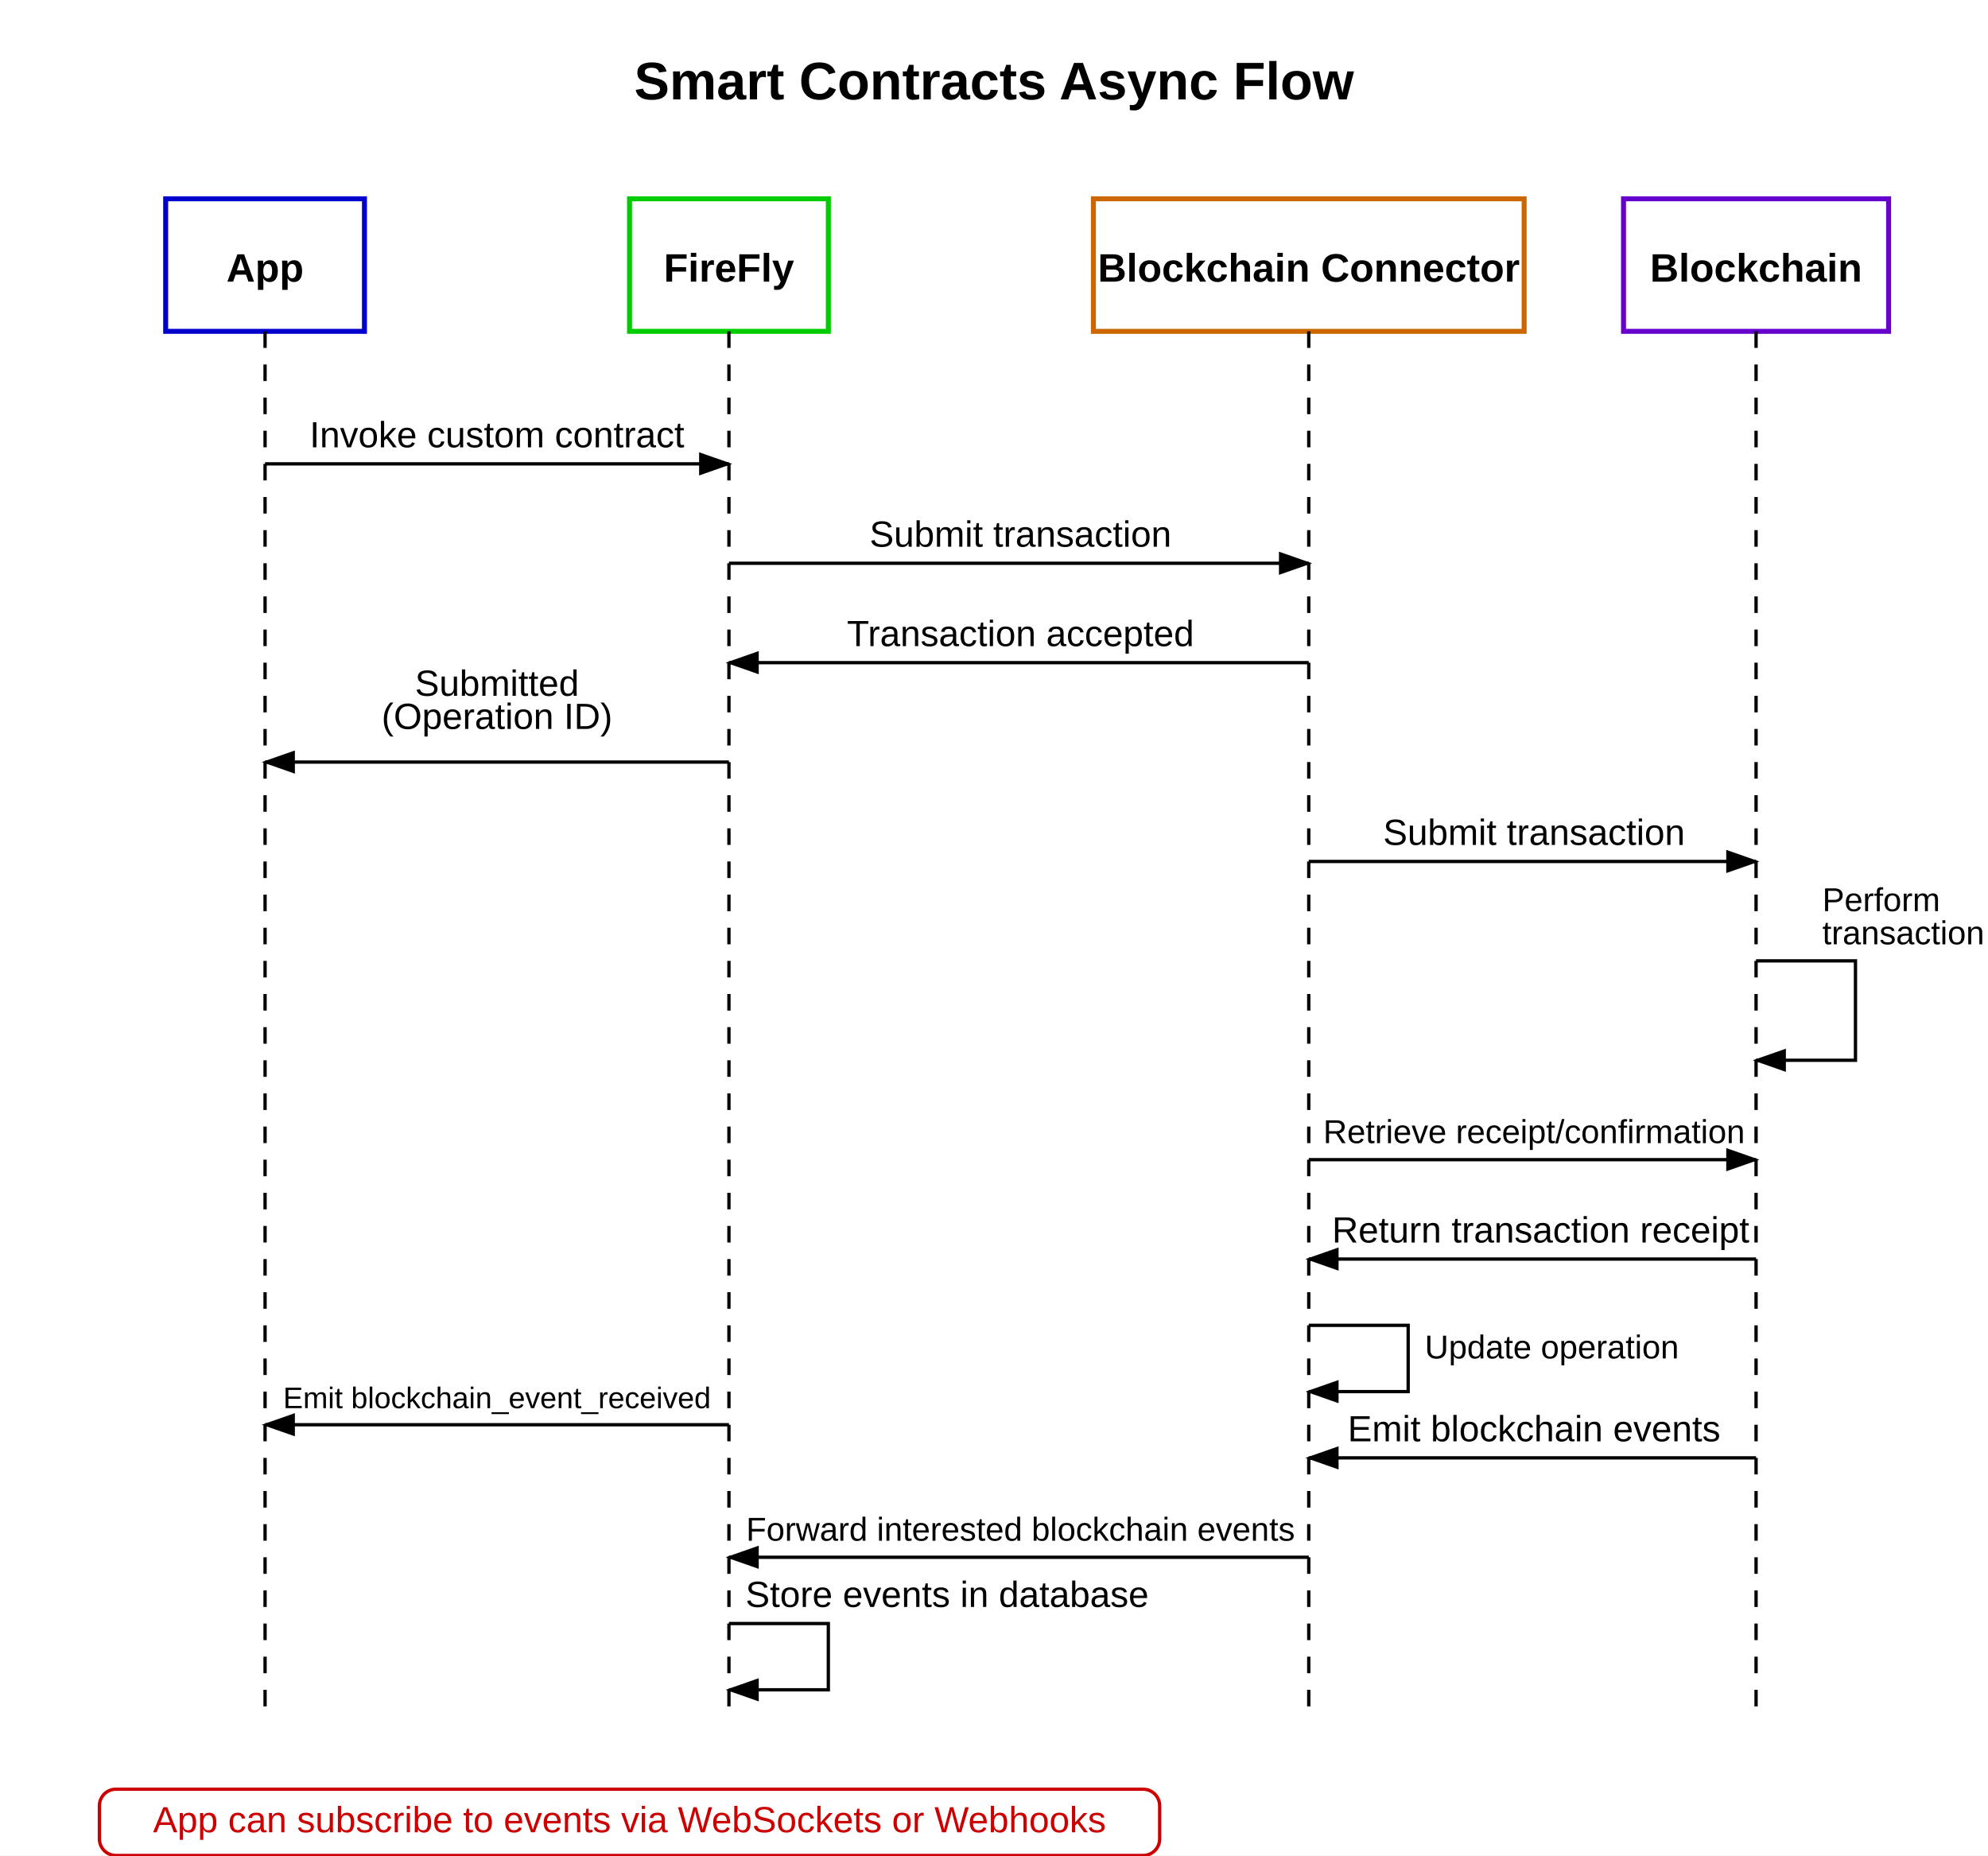
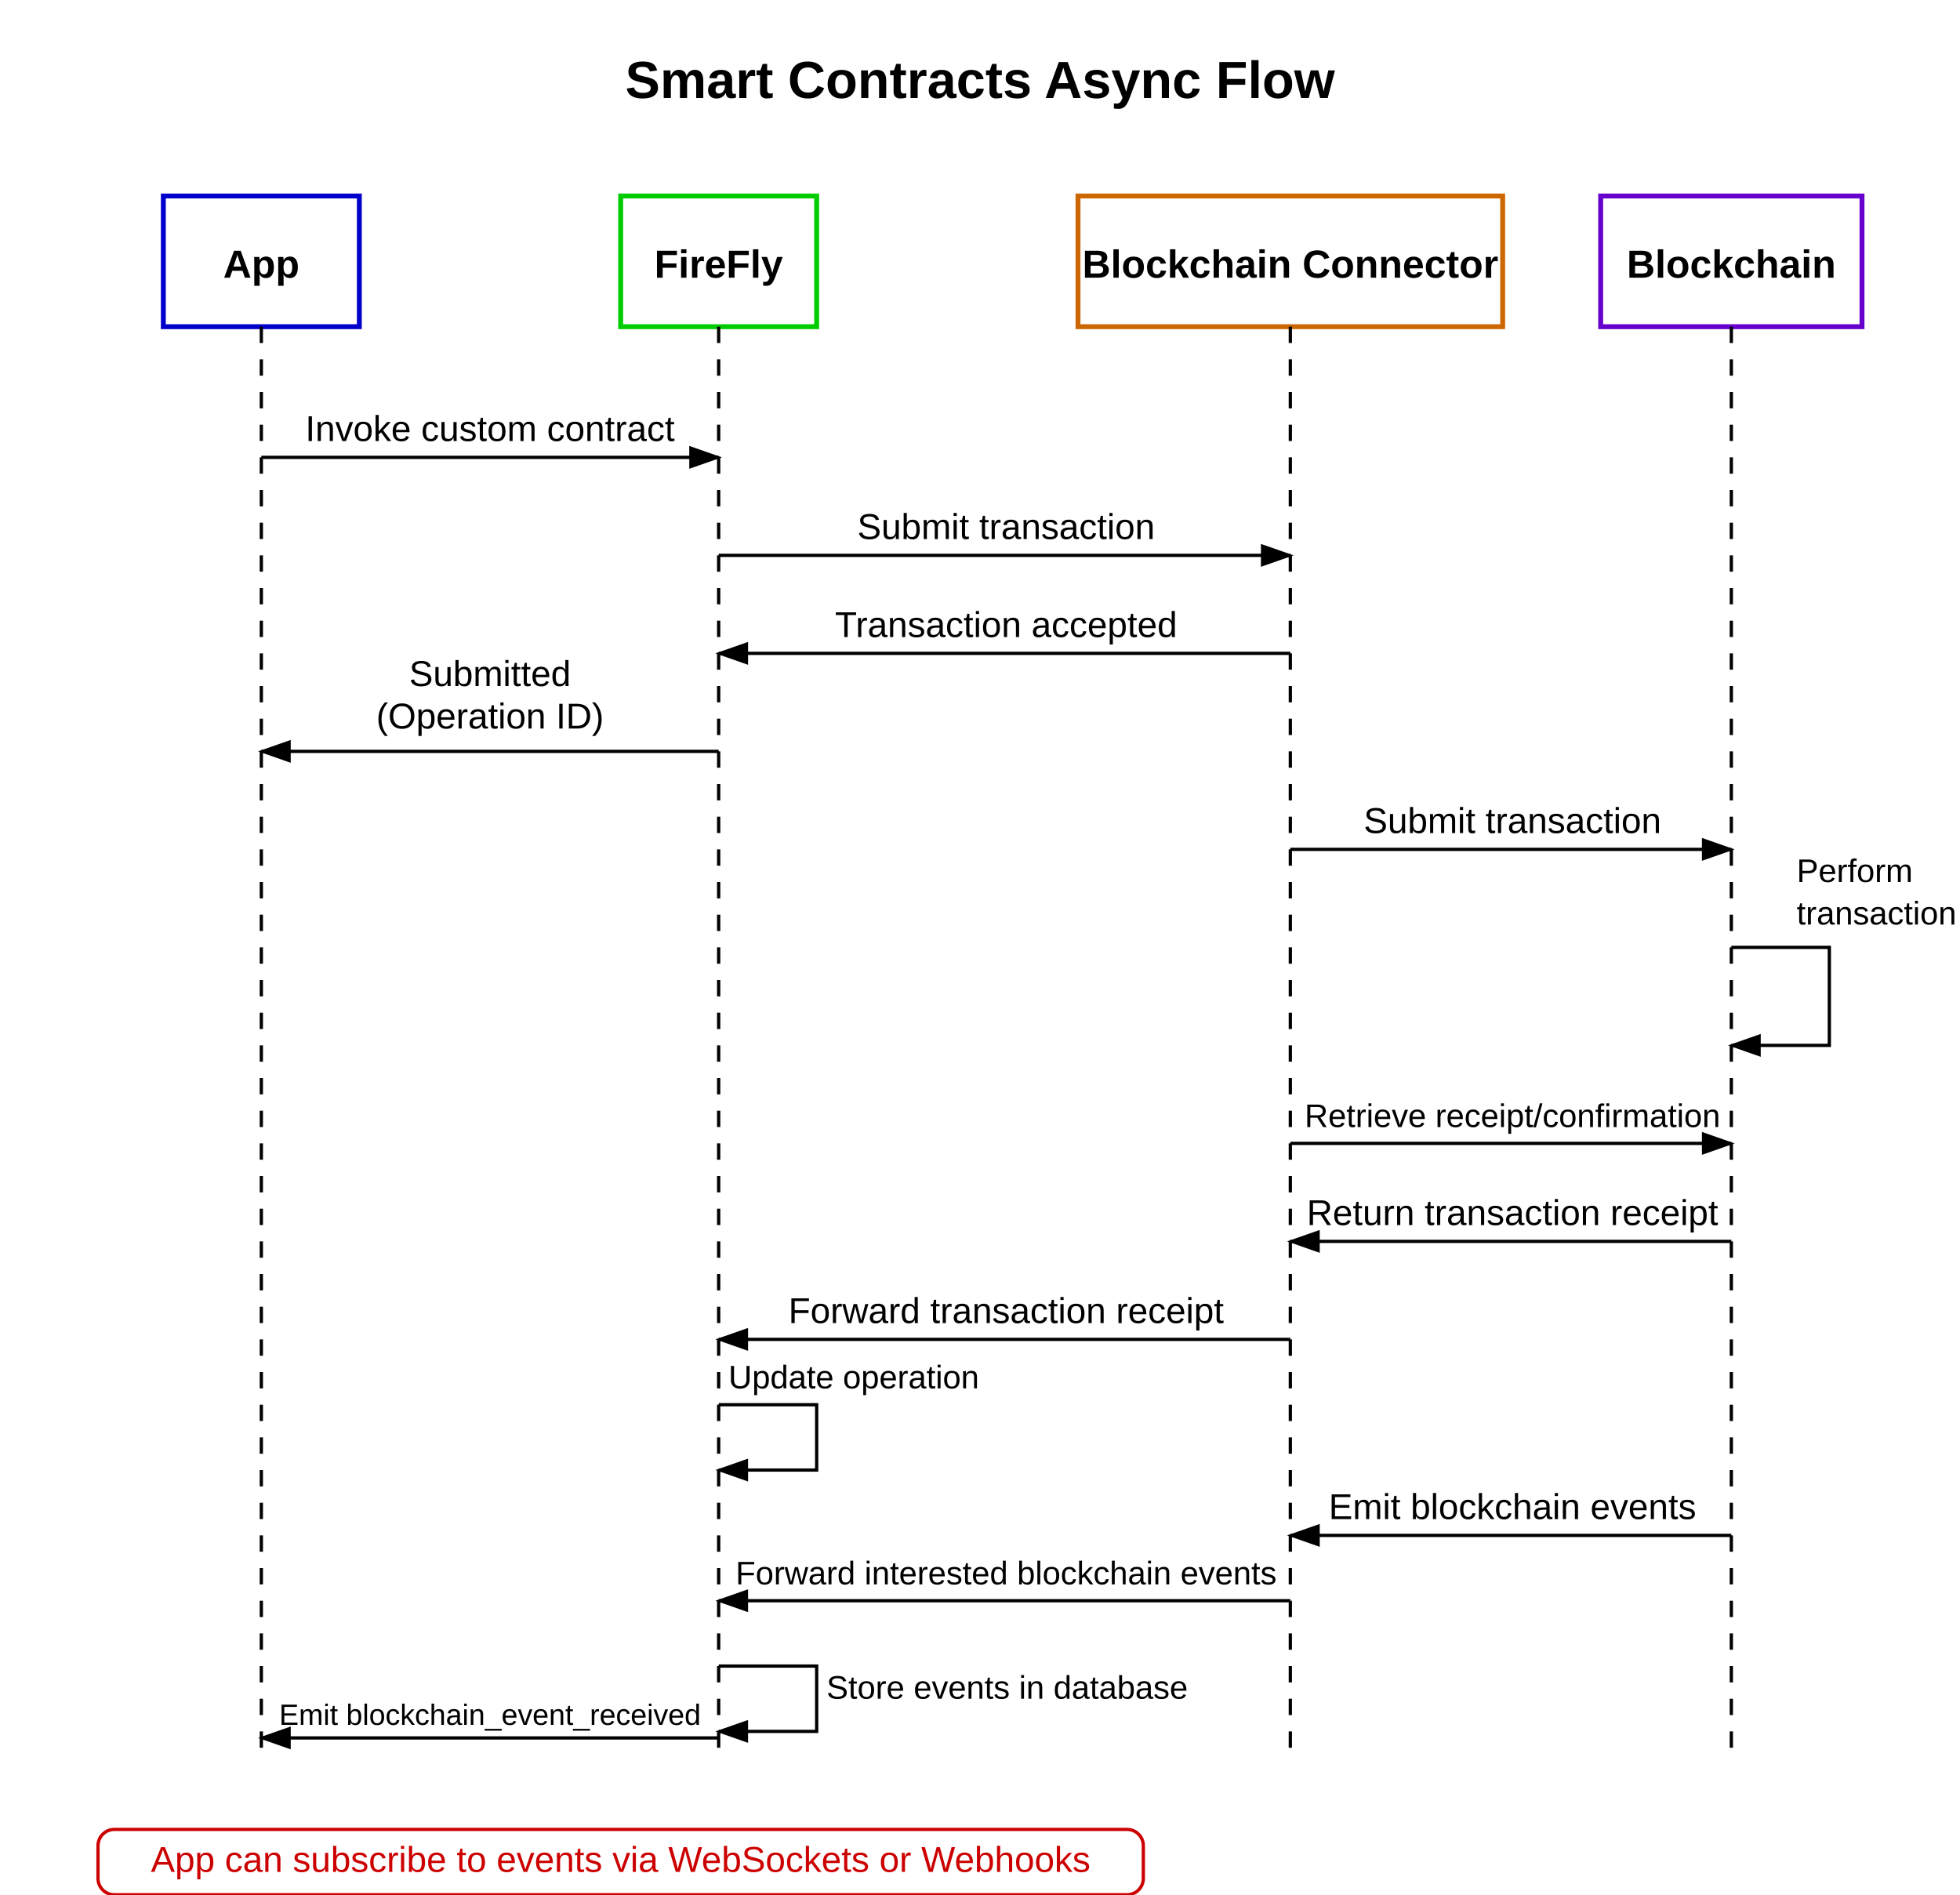
- <svg xmlns="http://www.w3.org/2000/svg" width="600" height="560" viewBox="0 0 600 560">
-   <rect width="600" height="560" fill="white" />
+ <svg xmlns="http://www.w3.org/2000/svg" width="600" height="580" viewBox="0 0 600 580">
+   <rect width="600" height="580" fill="white" />
  <defs>
    <marker id="arrowhead" markerWidth="10" markerHeight="7" refX="9" refY="3.5" orient="auto">
      <polygon points="0 0, 10 3.5, 0 7" fill="#000000" />
    </marker>
  </defs>
  <text x="300" y="30" font-family="Arial" font-size="16" font-weight="bold" text-anchor="middle">Smart Contracts Async Flow</text>
  <rect x="50" y="60" width="60" height="40" fill="white" stroke="#0000CC" stroke-width="1.5" />
  <text x="80" y="85" font-family="Arial" font-size="12" font-weight="bold" text-anchor="middle">App</text>
  <rect x="190" y="60" width="60" height="40" fill="white" stroke="#00CC00" stroke-width="1.5" />
  <text x="220" y="85" font-family="Arial" font-size="12" font-weight="bold" text-anchor="middle">FireFly</text>
  <rect x="330" y="60" width="130" height="40" fill="white" stroke="#CC6600" stroke-width="1.5" />
  <text x="395" y="85" font-family="Arial" font-size="12" font-weight="bold" text-anchor="middle">Blockchain Connector</text>
  <rect x="490" y="60" width="80" height="40" fill="white" stroke="#6600CC" stroke-width="1.5" />
  <text x="530" y="85" font-family="Arial" font-size="12" font-weight="bold" text-anchor="middle">Blockchain</text>
-   <line x1="80" y1="100" x2="80" y2="520" stroke="#000000" stroke-dasharray="5,5" stroke-width="1" />
-   <line x1="220" y1="100" x2="220" y2="520" stroke="#000000" stroke-dasharray="5,5" stroke-width="1" />
-   <line x1="395" y1="100" x2="395" y2="520" stroke="#000000" stroke-dasharray="5,5" stroke-width="1" />
-   <line x1="530" y1="100" x2="530" y2="520" stroke="#000000" stroke-dasharray="5,5" stroke-width="1" />
+   <line x1="80" y1="100" x2="80" y2="540" stroke="#000000" stroke-dasharray="5,5" stroke-width="1" />
+   <line x1="220" y1="100" x2="220" y2="540" stroke="#000000" stroke-dasharray="5,5" stroke-width="1" />
+   <line x1="395" y1="100" x2="395" y2="540" stroke="#000000" stroke-dasharray="5,5" stroke-width="1" />
+   <line x1="530" y1="100" x2="530" y2="540" stroke="#000000" stroke-dasharray="5,5" stroke-width="1" />
  <line x1="80" y1="140" x2="220" y2="140" stroke="#000000" stroke-width="1" marker-end="url(#arrowhead)" />
  <text x="150" y="135" font-family="Arial" font-size="11" text-anchor="middle">Invoke custom contract</text>
  <line x1="220" y1="170" x2="395" y2="170" stroke="#000000" stroke-width="1" marker-end="url(#arrowhead)" />
  <text x="308" y="165" font-family="Arial" font-size="11" text-anchor="middle">Submit transaction</text>
  <line x1="395" y1="200" x2="220" y2="200" stroke="#000000" stroke-width="1" marker-end="url(#arrowhead)" />
  <text x="308" y="195" font-family="Arial" font-size="11" text-anchor="middle">Transaction accepted</text>
  <line x1="220" y1="230" x2="80" y2="230" stroke="#000000" stroke-width="1" marker-end="url(#arrowhead)" />
  <text x="150" y="210" font-family="Arial" font-size="11" text-anchor="middle">Submitted</text>
-   <text x="150" y="220" font-family="Arial" font-size="11" text-anchor="middle">(Operation ID)</text>
+   <text x="150" y="223" font-family="Arial" font-size="11" text-anchor="middle">(Operation ID)</text>
  <line x1="395" y1="260" x2="530" y2="260" stroke="#000000" stroke-width="1" marker-end="url(#arrowhead)" />
  <text x="463" y="255" font-family="Arial" font-size="11" text-anchor="middle">Submit transaction</text>
  <path d="M 530,290 L 560,290 L 560,320 L 530,320" stroke="#000000" stroke-width="1" marker-end="url(#arrowhead)" fill="none" />
-   <text x="550" y="275" font-family="Arial" font-size="10" text-anchor="start">Perform</text>
-   <text x="550" y="285" font-family="Arial" font-size="10" text-anchor="start">transaction</text>
+   <text x="550" y="270" font-family="Arial" font-size="10" text-anchor="start">Perform</text>
+   <text x="550" y="283" font-family="Arial" font-size="10" text-anchor="start">transaction</text>
  <line x1="395" y1="350" x2="530" y2="350" stroke="#000000" stroke-width="1" marker-end="url(#arrowhead)" />
  <text x="463" y="345" font-family="Arial" font-size="10" text-anchor="middle">Retrieve receipt/confirmation</text>
  <line x1="530" y1="380" x2="395" y2="380" stroke="#000000" stroke-width="1" marker-end="url(#arrowhead)" />
-   <text x="465" y="375" font-family="Arial" font-size="11" text-anchor="middle">Return transaction receipt</text>
-   <path d="M 395,400 L 425,400 L 425,420 L 395,420" stroke="#000000" stroke-width="1" marker-end="url(#arrowhead)" fill="none" />
-   <text x="430" y="410" font-family="Arial" font-size="10" text-anchor="start">Update operation</text>
-   <line x1="530" y1="440" x2="395" y2="440" stroke="#000000" stroke-width="1" marker-end="url(#arrowhead)" />
-   <text x="463" y="435" font-family="Arial" font-size="11" text-anchor="middle">Emit blockchain events</text>
-   <line x1="395" y1="470" x2="220" y2="470" stroke="#000000" stroke-width="1" marker-end="url(#arrowhead)" />
-   <text x="308" y="465" font-family="Arial" font-size="10" text-anchor="middle">Forward interested blockchain events</text>
-   <path d="M 220,490 L 250,490 L 250,510 L 220,510" stroke="#000000" stroke-width="1" marker-end="url(#arrowhead)" fill="none" />
-   <text x="225" y="485" font-family="Arial" font-size="11" text-anchor="start">Store events in database</text>
-   <line x1="220" y1="430" x2="80" y2="430" stroke="#000000" stroke-width="1" marker-end="url(#arrowhead)" />
-   <text x="150" y="425" font-family="Arial" font-size="9" text-anchor="middle">Emit blockchain_event_received</text>
-   <rect x="30" y="540" width="320" height="20" fill="white" stroke="#CC0000" stroke-width="1" rx="5" ry="5" />
-   <text x="190" y="553" font-family="Arial" font-size="11" text-anchor="middle" fill="#CC0000">App can subscribe to events via WebSockets or Webhooks</text>
+   <text x="463" y="375" font-family="Arial" font-size="11" text-anchor="middle">Return transaction receipt</text>
+   <line x1="395" y1="410" x2="220" y2="410" stroke="#000000" stroke-width="1" marker-end="url(#arrowhead)" />
+   <text x="308" y="405" font-family="Arial" font-size="11" text-anchor="middle">Forward transaction receipt</text>
+   <path d="M 220,430 L 250,430 L 250,450 L 220,450" stroke="#000000" stroke-width="1" marker-end="url(#arrowhead)" fill="none" />
+   <text x="223" y="425" font-family="Arial" font-size="10" text-anchor="start">Update operation</text>
+   <line x1="530" y1="470" x2="395" y2="470" stroke="#000000" stroke-width="1" marker-end="url(#arrowhead)" />
+   <text x="463" y="465" font-family="Arial" font-size="11" text-anchor="middle">Emit blockchain events</text>
+   <line x1="395" y1="490" x2="220" y2="490" stroke="#000000" stroke-width="1" marker-end="url(#arrowhead)" />
+   <text x="308" y="485" font-family="Arial" font-size="10" text-anchor="middle">Forward interested blockchain events</text>
+   <path d="M 220,510 L 250,510 L 250,530 L 220,530" stroke="#000000" stroke-width="1" marker-end="url(#arrowhead)" fill="none" />
+   <text x="253" y="520" font-family="Arial" font-size="10" text-anchor="start">Store events in database</text>
+   <line x1="220" y1="532" x2="80" y2="532" stroke="#000000" stroke-width="1" marker-end="url(#arrowhead)" />
+   <text x="150" y="528" font-family="Arial" font-size="9" text-anchor="middle">Emit blockchain_event_received</text>
+   <rect x="30" y="560" width="320" height="20" fill="white" stroke="#CC0000" stroke-width="1" rx="5" ry="5" />
+   <text x="190" y="573" font-family="Arial" font-size="11" text-anchor="middle" fill="#CC0000">App can subscribe to events via WebSockets or Webhooks</text>
</svg>
